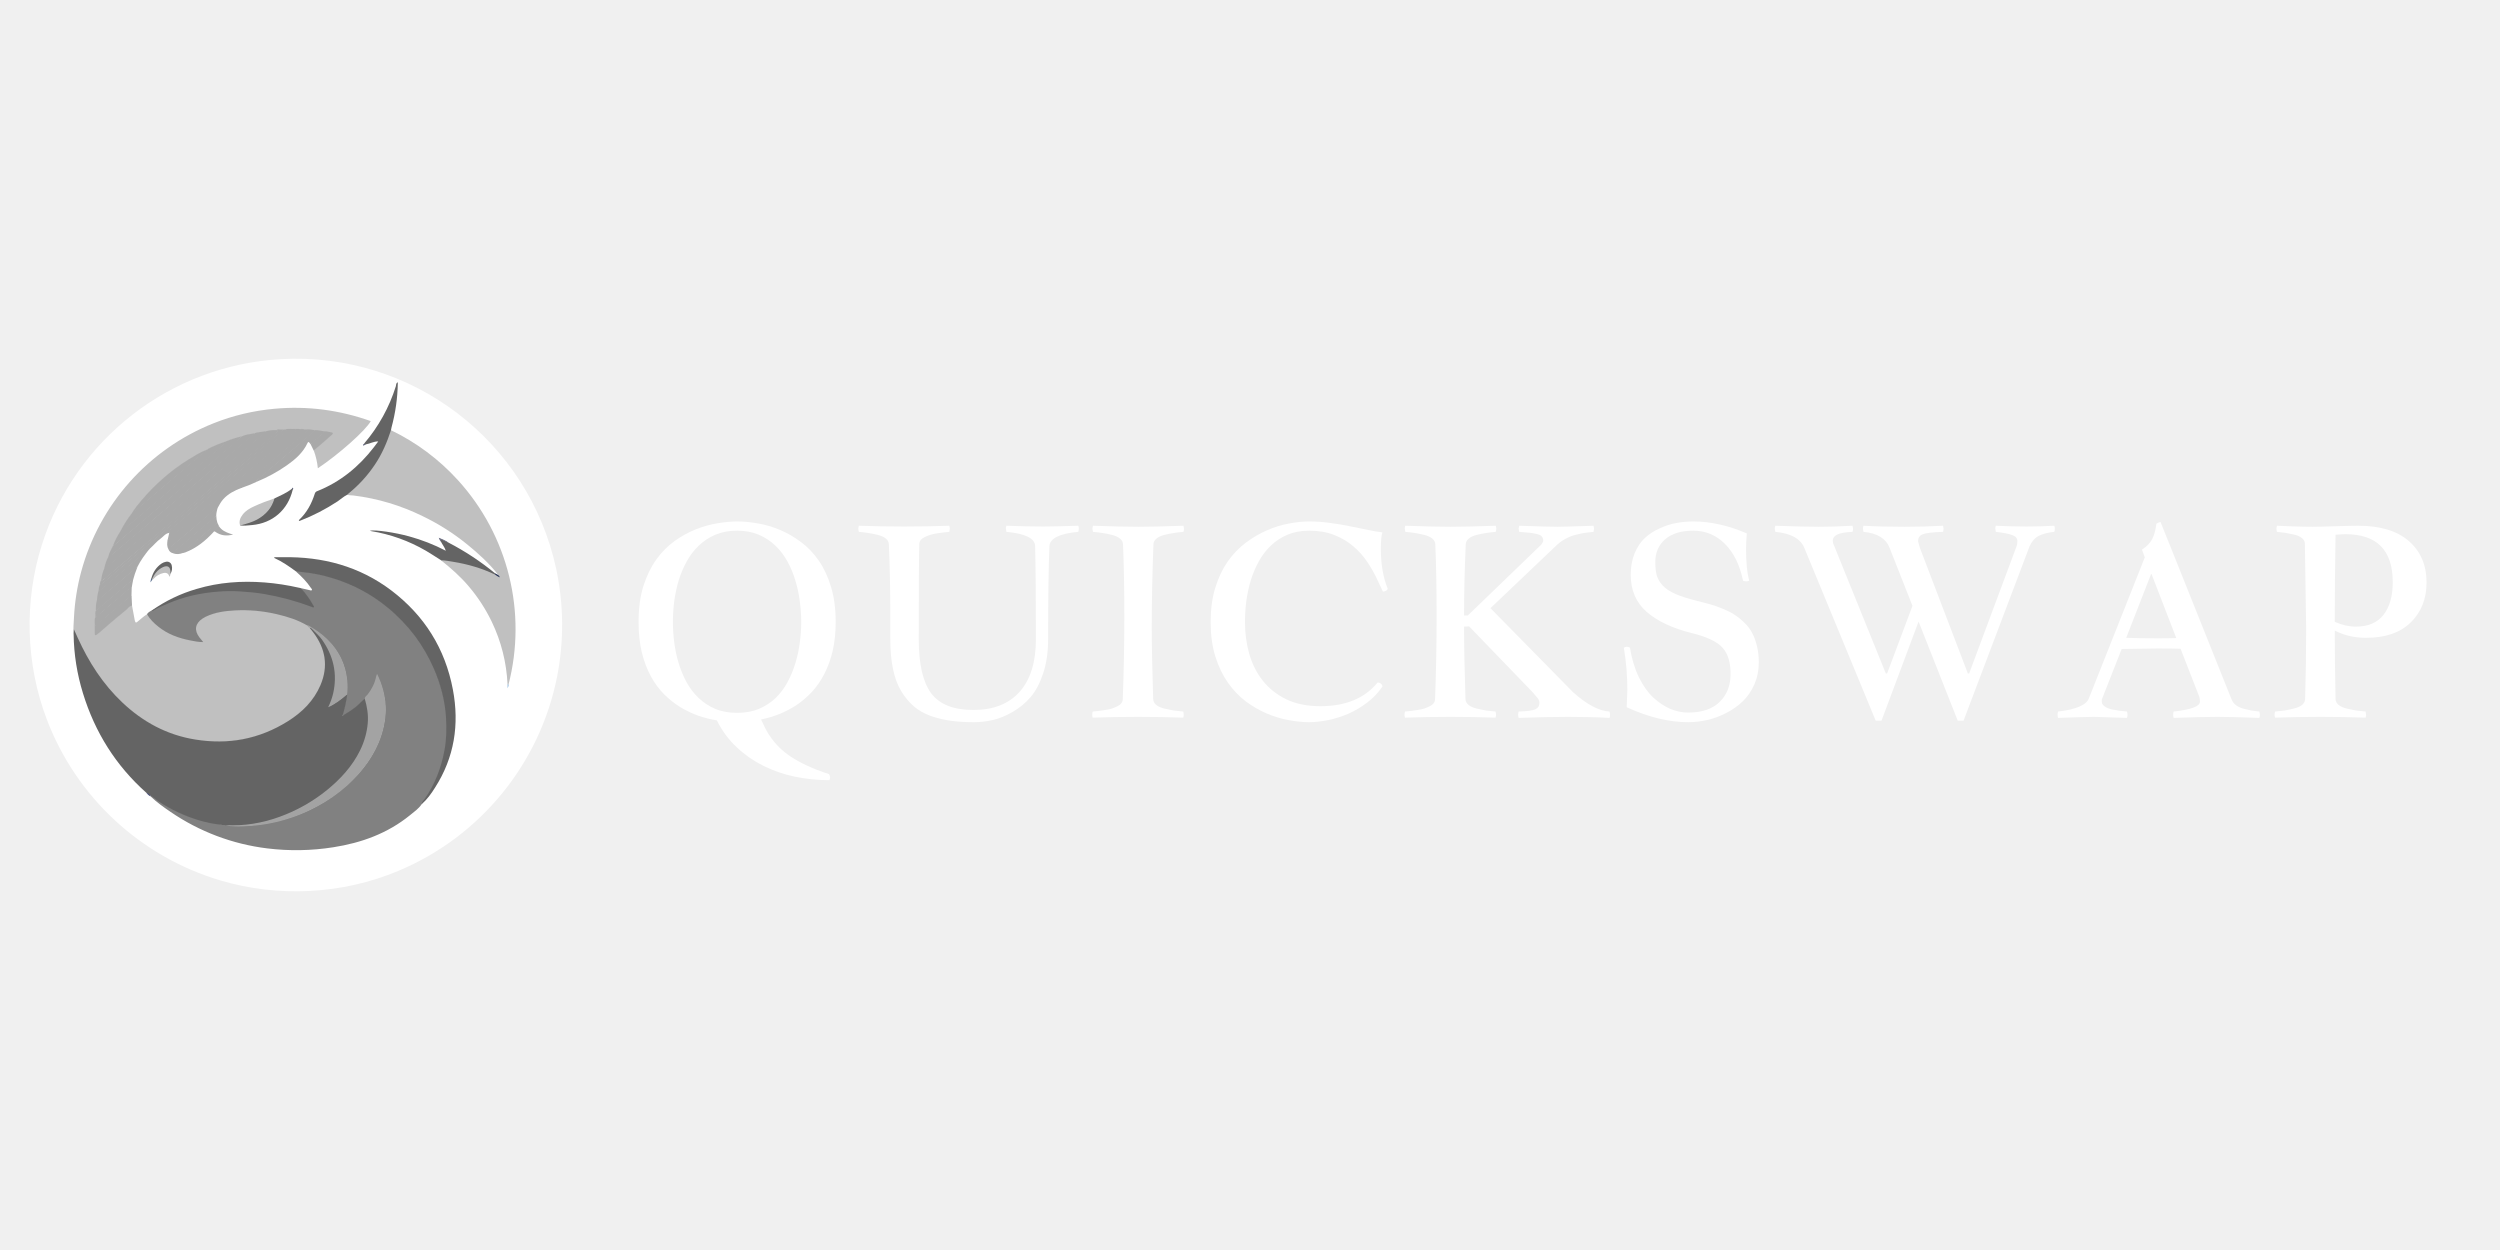
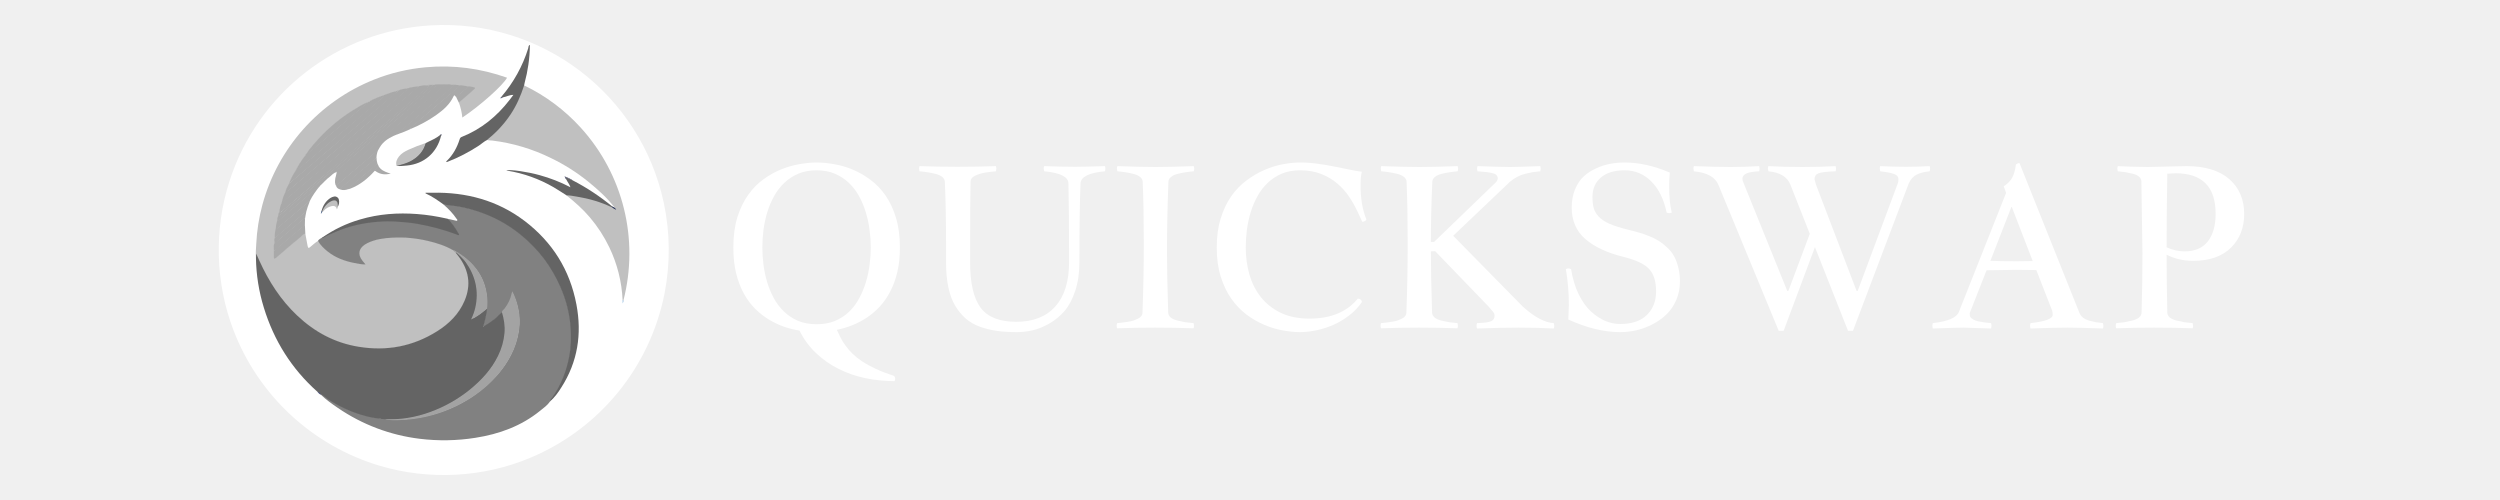
- <svg xmlns="http://www.w3.org/2000/svg" width="80" height="40" viewBox="0 0 169 40" fill="none">
+ <svg xmlns="http://www.w3.org/2000/svg" width="80" height="16" viewBox="0 0 169 40" fill="none">
  <path d="M18.965 2.03C27.83 1.518 35.743 7.545 37.603 16.226C38.111 18.609 38.131 21.074 37.665 23.467C36.502 29.371 32.474 34.301 26.923 36.623C23.141 38.212 18.816 38.432 14.885 37.263C9.499 35.659 5.163 31.636 3.165 26.384C1.73 22.617 1.617 18.368 2.847 14.53C5.112 7.427 11.523 2.456 18.965 2.03Z" fill="white" />
  <path d="M8.926 18.696C8.998 19.024 9.039 19.357 9.111 19.69C9.157 19.89 9.218 19.844 9.321 19.757C9.521 19.593 9.71 19.414 9.931 19.28C9.992 19.291 10.028 19.342 10.059 19.388C10.643 20.152 11.417 20.618 12.334 20.869C12.754 20.987 13.19 21.064 13.626 21.11C13.487 20.956 13.374 20.787 13.287 20.597C13.139 20.27 13.19 19.977 13.441 19.716C13.743 19.398 14.138 19.265 14.543 19.163C15.389 18.942 16.249 18.922 17.116 18.983C17.812 19.029 18.499 19.147 19.176 19.337C19.739 19.496 20.288 19.68 20.785 19.998C20.857 20.054 20.903 20.131 20.969 20.188C21.61 20.874 21.984 21.684 22.01 22.622C22.025 23.267 21.846 23.888 21.523 24.456C20.939 25.481 20.083 26.23 19.063 26.799C18.028 27.378 16.885 27.736 15.701 27.859C13.59 28.09 11.627 27.629 9.828 26.506C8.332 25.574 7.179 24.298 6.241 22.822C5.805 22.119 5.421 21.387 5.088 20.628C5.047 20.536 5.036 20.433 4.995 20.357C5.021 20.449 5.072 20.546 4.975 20.644C4.944 20.259 4.98 19.88 5 19.501C5.052 18.45 5.216 17.41 5.487 16.4C6.722 11.834 10.033 8.119 14.43 6.366C15.752 5.838 17.141 5.51 18.556 5.382C20.79 5.177 22.953 5.469 25.064 6.217C24.741 6.827 22.912 8.457 21.487 9.405C21.446 8.995 21.354 8.59 21.21 8.201C21.205 8.098 21.297 8.067 21.354 8.016C21.651 7.76 21.948 7.509 22.245 7.258C22.276 7.232 22.307 7.206 22.333 7.181C22.369 7.145 22.425 7.114 22.41 7.058C22.399 7.001 22.333 7.001 22.281 6.991C22.143 6.96 22.005 6.945 21.861 6.94C21.666 6.919 21.472 6.873 21.277 6.868C21.123 6.858 20.974 6.822 20.826 6.832C20.749 6.832 20.672 6.827 20.595 6.817C20.467 6.776 20.334 6.796 20.206 6.796C20.129 6.796 20.052 6.791 19.97 6.796C19.745 6.807 19.524 6.771 19.299 6.812C19.242 6.822 19.191 6.827 19.135 6.827C19.068 6.827 19.007 6.832 18.94 6.827C18.858 6.817 18.771 6.827 18.689 6.853C18.453 6.873 18.217 6.894 17.987 6.935C17.705 6.996 17.418 7.006 17.141 7.078C16.885 7.145 16.623 7.181 16.372 7.268C16.039 7.36 15.706 7.463 15.378 7.575C14.902 7.765 14.415 7.939 13.959 8.185C12.929 8.687 11.965 9.323 11.104 10.076C10.305 10.768 9.587 11.547 8.967 12.403C8.66 12.833 8.373 13.279 8.121 13.746C7.957 14.048 7.804 14.355 7.66 14.668C7.558 14.909 7.435 15.145 7.353 15.396C7.25 15.647 7.168 15.903 7.086 16.165C6.989 16.426 6.933 16.698 6.861 16.959C6.83 17.061 6.81 17.169 6.784 17.277C6.753 17.405 6.733 17.533 6.707 17.661C6.666 17.876 6.63 18.096 6.599 18.317C6.558 18.542 6.533 18.768 6.517 18.998C6.482 19.147 6.507 19.306 6.482 19.46C6.441 19.649 6.466 19.844 6.456 20.034C6.451 20.167 6.446 20.3 6.451 20.433C6.451 20.49 6.425 20.567 6.482 20.592C6.548 20.623 6.594 20.551 6.646 20.515C6.81 20.382 6.968 20.244 7.127 20.105C7.665 19.644 8.209 19.188 8.747 18.727C8.793 18.696 8.844 18.594 8.926 18.696Z" fill="#C0C0C0" />
  <path d="M20.778 20.039C20.142 19.66 19.45 19.444 18.738 19.275C17.805 19.055 16.842 18.962 15.883 19.014C15.207 19.05 14.536 19.142 13.91 19.439C13.834 19.475 13.762 19.516 13.695 19.562C13.188 19.9 13.111 20.351 13.48 20.838C13.557 20.941 13.639 21.033 13.741 21.156C13.413 21.156 13.121 21.095 12.834 21.038C12.06 20.884 11.333 20.618 10.707 20.116C10.405 19.875 10.133 19.608 9.934 19.27C10.016 19.137 10.154 19.075 10.282 18.998C10.528 18.896 10.754 18.747 11 18.635C12.091 18.132 13.26 17.825 14.454 17.712C14.93 17.666 15.407 17.62 15.889 17.64C17.303 17.697 18.707 17.943 20.055 18.368C20.404 18.476 20.747 18.599 21.111 18.717C21.111 18.614 21.054 18.553 21.013 18.486C20.87 18.24 20.701 18.004 20.516 17.784C20.45 17.702 20.352 17.635 20.358 17.512C20.547 17.558 20.742 17.599 20.931 17.645C20.983 17.656 21.044 17.686 21.075 17.645C21.121 17.589 21.054 17.543 21.024 17.502C20.742 17.082 20.393 16.723 20.014 16.39C20.214 16.272 20.419 16.369 20.614 16.395C22.607 16.651 24.421 17.358 26.005 18.599C28.101 20.244 29.454 22.365 30.028 24.979C30.212 25.85 30.269 26.747 30.202 27.634C30.09 29.176 29.603 30.601 28.69 31.867C28.629 31.949 28.547 32.015 28.506 32.113C28.301 32.42 27.993 32.63 27.717 32.856C26.205 34.086 24.437 34.727 22.535 35.024C21.054 35.259 19.548 35.285 18.061 35.101C15.72 34.814 13.48 33.968 11.533 32.636C11.056 32.313 10.59 31.98 10.175 31.58C10.159 31.57 10.159 31.549 10.169 31.534L10.175 31.529C10.262 31.493 10.318 31.559 10.38 31.6C11.374 32.349 12.506 32.897 13.711 33.22C14.115 33.322 14.52 33.404 14.935 33.466C15.028 33.502 15.13 33.481 15.222 33.502C15.243 33.502 15.263 33.507 15.279 33.512C16.212 33.625 17.144 33.558 18.067 33.394C20.091 33.035 21.895 32.19 23.432 30.821C24.483 29.894 25.313 28.797 25.754 27.444C26.195 26.091 26.133 24.774 25.513 23.472C25.385 24.057 25.082 24.538 24.698 24.979C24.314 25.41 23.863 25.779 23.361 26.066C23.304 26.101 23.238 26.163 23.171 26.112C23.115 26.066 23.145 25.989 23.166 25.932C23.289 25.527 23.371 25.112 23.417 24.692C23.596 22.924 22.915 21.546 21.505 20.505C21.27 20.331 21.029 20.177 20.778 20.039Z" fill="#818181" />
  <path d="M14.939 33.502C14.422 33.451 13.909 33.343 13.407 33.189C12.464 32.903 11.572 32.487 10.747 31.944C10.552 31.816 10.383 31.642 10.173 31.539C10.05 31.524 9.999 31.401 9.902 31.35C7.831 29.51 6.417 27.25 5.607 24.61C5.212 23.329 4.997 21.997 4.977 20.654C4.982 20.552 4.987 20.454 4.997 20.295C5.1 20.521 5.176 20.695 5.258 20.875C6.002 22.509 6.955 23.995 8.267 25.236C9.661 26.553 11.285 27.434 13.197 27.742C15.436 28.106 17.532 27.716 19.459 26.507C20.423 25.902 21.207 25.128 21.663 24.067C22.211 22.781 22.006 21.587 21.166 20.485C21.094 20.388 21.012 20.295 20.94 20.203C21.038 20.116 21.094 20.218 21.151 20.265C21.648 20.68 22.042 21.203 22.309 21.797C22.565 22.366 22.703 22.976 22.708 23.601C22.719 24.236 22.575 24.867 22.298 25.441C22.36 25.441 22.416 25.42 22.462 25.379C22.729 25.226 22.98 25.046 23.216 24.846C23.288 24.785 23.354 24.687 23.472 24.703C23.41 25.184 23.303 25.661 23.159 26.128C23.467 25.953 23.764 25.759 24.046 25.538C24.266 25.364 24.446 25.149 24.666 24.969C24.758 25.01 24.758 25.102 24.779 25.179C25.132 26.461 24.876 27.655 24.246 28.782C23.477 30.15 22.35 31.17 21.038 31.995C19.977 32.662 18.814 33.138 17.589 33.405C16.82 33.579 16.031 33.625 15.247 33.543C15.144 33.487 15.037 33.548 14.939 33.502Z" fill="#646464" />
  <path d="M34.308 24.001C34.242 22.535 33.878 21.1 33.242 19.778C32.827 18.917 32.305 18.112 31.684 17.384C31.126 16.723 30.485 16.16 29.809 15.622C29.87 15.56 29.952 15.57 30.024 15.581C30.967 15.688 31.889 15.909 32.781 16.236C33.002 16.319 33.217 16.416 33.422 16.534C33.493 16.57 33.565 16.611 33.637 16.657C33.652 16.667 33.663 16.693 33.688 16.688C33.673 16.667 33.668 16.641 33.678 16.616C33.073 15.827 32.335 15.165 31.567 14.54C30.649 13.797 29.65 13.162 28.584 12.649C27.108 11.921 25.524 11.445 23.89 11.245C23.746 11.225 23.592 11.245 23.454 11.194C23.444 11.096 23.526 11.066 23.582 11.02C24.541 10.22 25.309 9.277 25.852 8.155C26.016 7.816 26.155 7.463 26.267 7.104C26.298 7.002 26.319 6.889 26.421 6.827C28.138 7.652 29.675 8.8 30.957 10.21C34.36 13.951 35.641 19.153 34.37 24.047C34.334 24.062 34.329 24.026 34.308 24.001Z" fill="#C0C0C0" />
  <path d="M28.504 32.113C28.504 31.965 28.622 31.878 28.698 31.77C29.401 30.77 29.826 29.663 30.046 28.464C30.185 27.721 30.195 26.973 30.149 26.23C30.072 25.087 29.78 23.985 29.319 22.93C28.98 22.156 28.555 21.423 28.053 20.746C27.515 20.034 26.889 19.383 26.198 18.819C25.131 17.938 23.902 17.277 22.579 16.867C21.877 16.641 21.149 16.493 20.417 16.421C20.284 16.411 20.155 16.375 20.017 16.385C19.551 16.042 19.074 15.709 18.541 15.468L18.546 15.417C18.736 15.417 18.93 15.422 19.12 15.417C21.805 15.37 24.286 16.026 26.449 17.661C28.688 19.358 30.092 21.597 30.615 24.364C31.061 26.722 30.718 28.951 29.406 30.996C29.149 31.411 28.867 31.796 28.504 32.113Z" fill="#646464" />
  <path d="M26.431 6.827C26.164 7.652 25.826 8.441 25.339 9.164C24.852 9.892 24.258 10.543 23.576 11.096C23.535 11.127 23.499 11.163 23.463 11.199C23.228 11.316 23.033 11.501 22.818 11.645C22.023 12.167 21.173 12.608 20.286 12.951C20.266 12.956 20.24 12.961 20.219 12.967C20.178 12.91 20.225 12.89 20.25 12.864C20.752 12.382 21.065 11.793 21.275 11.137C21.296 11.05 21.357 10.978 21.439 10.953C23.002 10.332 24.253 9.308 25.273 7.985C25.365 7.867 25.457 7.744 25.57 7.591C25.252 7.586 25.011 7.744 24.745 7.785C24.693 7.791 24.627 7.832 24.616 7.734C25.585 6.602 26.318 5.279 26.759 3.86C26.784 3.768 26.759 3.645 26.887 3.599C26.897 3.604 26.902 3.614 26.897 3.624C26.897 3.634 26.892 3.64 26.892 3.64C26.877 4.654 26.733 5.664 26.467 6.643C26.451 6.699 26.441 6.761 26.431 6.827Z" fill="#646464" />
  <path d="M20.352 17.517C20.67 17.866 20.947 18.255 21.177 18.67C21.198 18.711 21.254 18.758 21.203 18.804C21.162 18.84 21.121 18.793 21.08 18.778C20.039 18.389 18.968 18.096 17.872 17.907C17.318 17.809 16.759 17.768 16.201 17.727C15.699 17.697 15.191 17.702 14.689 17.748C13.541 17.84 12.424 18.086 11.358 18.547C11.03 18.691 10.697 18.819 10.389 19.009C10.354 19.029 10.312 19.065 10.271 19.014C11.194 18.363 12.219 17.871 13.305 17.558C14.802 17.113 16.324 17.005 17.877 17.123C18.666 17.184 19.45 17.307 20.219 17.482C20.27 17.487 20.311 17.502 20.352 17.517Z" fill="#646464" />
  <path d="M19.971 6.745H20.202C20.325 6.796 20.463 6.73 20.586 6.781H20.817C20.837 6.894 20.745 6.94 20.684 6.991C19.618 7.893 18.562 8.8 17.496 9.697C17.142 9.994 16.794 10.292 16.445 10.589C16.389 10.625 16.348 10.676 16.323 10.732C15.861 10.907 15.431 11.122 15.092 11.496C14.934 11.675 14.826 11.88 14.713 12.085C14.396 12.29 14.129 12.562 13.842 12.803C13.084 13.438 12.335 14.089 11.577 14.719C11.515 14.771 11.469 14.848 11.398 14.889C11.269 14.694 11.295 14.479 11.326 14.268C11.423 14.11 11.572 14.012 11.705 13.894C12.443 13.269 13.176 12.644 13.909 12.019C14.626 11.409 15.338 10.799 16.056 10.194C16.881 9.497 17.701 8.795 18.526 8.093C18.982 7.704 19.438 7.309 19.905 6.93C19.977 6.884 20.023 6.837 19.971 6.745Z" fill="#A9A9A9" />
  <path d="M33.458 16.59C32.556 16.154 31.598 15.883 30.614 15.724C30.347 15.683 30.086 15.626 29.819 15.626C29.476 15.411 29.138 15.181 28.784 14.976C27.641 14.314 26.391 13.863 25.084 13.653C25.053 13.643 25.028 13.633 25.002 13.623C25.391 13.551 26.729 13.751 27.651 14.007C28.512 14.243 29.343 14.566 30.137 14.981C30.055 14.729 29.901 14.566 29.809 14.366C29.799 14.314 29.727 14.268 29.773 14.212C29.819 14.155 29.881 14.217 29.927 14.238C30.06 14.299 30.188 14.371 30.322 14.432C31.439 15.011 32.494 15.708 33.468 16.508C33.519 16.574 33.519 16.574 33.458 16.59Z" fill="#646464" />
  <path d="M19.972 6.745C19.997 6.801 20.069 6.76 20.105 6.822C19.89 7.006 19.674 7.196 19.459 7.381C19.065 7.714 18.67 8.047 18.275 8.38C17.717 8.851 17.158 9.328 16.595 9.799C16.205 10.127 15.826 10.466 15.436 10.799C14.965 11.198 14.488 11.593 14.022 11.993C13.648 12.311 13.279 12.633 12.905 12.951C12.51 13.284 12.115 13.617 11.721 13.95L11.326 14.284L11.439 13.781C11.377 13.617 11.511 13.546 11.598 13.469C11.957 13.172 12.31 12.864 12.664 12.562C13.494 11.86 14.319 11.152 15.149 10.45C15.862 9.846 16.574 9.241 17.286 8.636C17.947 8.072 18.614 7.514 19.27 6.94C19.321 6.894 19.418 6.842 19.275 6.786C19.505 6.704 19.741 6.766 19.972 6.745Z" fill="#A9A9A9" />
  <path d="M19.28 6.786C19.331 6.796 19.392 6.765 19.449 6.811C19.315 7.011 19.116 7.139 18.936 7.293C18.434 7.734 17.922 8.164 17.414 8.595C16.948 8.99 16.476 9.379 16.01 9.774C15.544 10.168 15.077 10.578 14.606 10.978C14.134 11.378 13.668 11.762 13.201 12.157C12.735 12.551 12.269 12.956 11.797 13.361C11.659 13.484 11.469 13.566 11.434 13.776C11.188 13.807 11.054 14.012 10.875 14.145C10.588 14.35 10.367 14.632 10.106 14.863C9.84 15.052 9.604 15.278 9.358 15.488C8.62 16.113 7.887 16.743 7.149 17.363C7.047 17.451 6.954 17.553 6.842 17.625C6.79 17.656 6.744 17.717 6.673 17.666C6.667 17.533 6.693 17.399 6.749 17.282C7.118 17.046 7.426 16.733 7.759 16.456C8.676 15.688 9.583 14.909 10.496 14.135C11.408 13.361 12.305 12.592 13.212 11.823C14.098 11.07 14.985 10.317 15.872 9.564C16.779 8.795 17.686 8.026 18.588 7.252C18.767 7.098 18.957 6.955 19.126 6.791L19.28 6.786Z" fill="#A9A9A9" />
  <path d="M21.275 6.822C21.485 6.817 21.685 6.873 21.89 6.899C21.946 7.022 21.838 7.068 21.777 7.124C21.521 7.35 21.254 7.56 21.003 7.79C20.977 7.755 20.947 7.719 20.921 7.683C20.865 7.601 20.824 7.621 20.788 7.698C20.486 8.349 19.968 8.8 19.399 9.2C18.764 9.646 18.077 10.02 17.354 10.317C17.313 10.245 17.313 10.24 17.38 10.174C17.518 10.03 17.677 9.912 17.826 9.784C18.917 8.856 20.009 7.934 21.095 6.996C21.157 6.945 21.213 6.883 21.275 6.822Z" fill="#A9A9A9" />
  <path d="M21.274 6.822C21.269 6.884 21.233 6.945 21.182 6.981C20.48 7.576 19.777 8.175 19.075 8.77C18.537 9.226 18.004 9.687 17.466 10.148C17.42 10.189 17.328 10.22 17.353 10.318C17.015 10.476 16.667 10.62 16.313 10.738C16.195 10.707 16.293 10.661 16.313 10.64C16.523 10.456 16.733 10.271 16.949 10.092C17.338 9.759 17.733 9.426 18.127 9.093C18.517 8.765 18.906 8.437 19.291 8.109C19.675 7.781 20.064 7.448 20.449 7.114C20.572 7.007 20.726 6.925 20.808 6.776C20.966 6.766 21.12 6.817 21.274 6.822Z" fill="#A9A9A9" />
  <path d="M18.553 11.445C18.958 11.245 19.383 11.076 19.737 10.784C19.808 10.779 19.803 10.825 19.783 10.871C19.455 12.224 18.43 13.116 17.041 13.244C16.774 13.269 16.508 13.3 16.236 13.274C16.272 13.177 16.364 13.182 16.441 13.162C16.744 13.08 17.041 12.993 17.323 12.849C17.846 12.578 18.23 12.178 18.45 11.629C18.466 11.558 18.502 11.491 18.553 11.445Z" fill="#646464" />
  <path d="M18.549 11.445C18.38 12.09 17.97 12.536 17.401 12.859C17.037 13.064 16.632 13.161 16.232 13.274C16.135 12.987 16.242 12.746 16.412 12.526C16.611 12.27 16.888 12.111 17.18 11.978C17.626 11.773 18.082 11.598 18.549 11.445Z" fill="#C0C0C0" />
  <path d="M6.669 17.661C6.895 17.579 7.043 17.384 7.223 17.236C7.802 16.759 8.371 16.272 8.94 15.79C9.242 15.534 9.534 15.278 9.831 15.017C9.913 14.945 9.985 14.868 10.103 14.858C9.796 15.242 9.503 15.637 9.283 16.083C8.694 16.58 8.104 17.082 7.52 17.584C7.248 17.815 6.972 18.04 6.705 18.281C6.664 18.317 6.618 18.363 6.557 18.312C6.567 18.097 6.603 17.876 6.669 17.661Z" fill="#A9A9A9" />
  <path d="M8.926 18.696C8.747 18.712 8.665 18.87 8.542 18.968C8.034 19.378 7.548 19.798 7.056 20.223C6.892 20.367 6.733 20.51 6.558 20.643C6.446 20.731 6.4 20.695 6.405 20.561C6.405 20.403 6.405 20.244 6.405 20.08C6.584 19.885 6.794 19.736 6.994 19.567C7.568 19.08 8.132 18.588 8.716 18.112C8.767 18.071 8.808 17.994 8.895 18.045L8.926 18.696Z" fill="#A9A9A9" />
  <path d="M11.396 14.899C11.402 14.832 11.438 14.776 11.494 14.74C11.955 14.351 12.416 13.961 12.878 13.572C13.257 13.254 13.631 12.926 14.01 12.603C14.21 12.434 14.405 12.26 14.6 12.091C14.635 12.06 14.671 12.034 14.707 12.091C14.666 12.265 14.615 12.439 14.62 12.624C14.415 12.849 14.164 13.029 13.933 13.228C13.216 13.843 12.498 14.453 11.781 15.063C11.75 15.089 11.73 15.12 11.704 15.15C11.566 15.125 11.448 15.032 11.396 14.899Z" fill="#A9A9A9" />
  <path d="M6.551 18.317C6.715 18.266 6.812 18.122 6.94 18.02C7.616 17.461 8.278 16.892 8.949 16.323C9.057 16.236 9.128 16.103 9.287 16.088C9.164 16.39 9.062 16.698 8.98 17.01C8.862 17 8.8 17.092 8.723 17.159C8.026 17.759 7.324 18.348 6.627 18.942C6.586 18.978 6.545 19.029 6.479 19.009C6.469 18.773 6.494 18.543 6.551 18.317Z" fill="#A9A9A9" />
  <path d="M11.702 15.15C11.656 15.063 11.732 15.037 11.779 15.002C12.368 14.499 12.957 13.997 13.547 13.5C13.88 13.218 14.213 12.936 14.551 12.654C14.572 12.644 14.597 12.634 14.623 12.629C14.623 12.787 14.649 12.941 14.695 13.09C14.495 13.326 14.239 13.5 14.008 13.7C13.49 14.146 12.973 14.586 12.445 15.027C12.409 15.053 12.378 15.089 12.368 15.13C12.148 15.212 11.927 15.242 11.702 15.15Z" fill="#A9A9A9" />
  <path d="M8.888 18.05C8.673 18.173 8.499 18.353 8.309 18.512C7.807 18.922 7.315 19.342 6.828 19.767C6.695 19.885 6.572 20.013 6.403 20.09C6.423 19.885 6.362 19.675 6.438 19.475C7.197 18.829 7.955 18.184 8.719 17.538C8.77 17.492 8.827 17.441 8.903 17.476L8.888 18.05Z" fill="#A9A9A9" />
  <path d="M8.906 17.471C8.66 17.599 8.476 17.805 8.266 17.979C7.769 18.389 7.287 18.809 6.795 19.219C6.687 19.311 6.61 19.455 6.446 19.47C6.467 19.316 6.405 19.157 6.487 19.009C6.964 18.599 7.446 18.189 7.928 17.784C8.25 17.507 8.578 17.236 8.906 16.959C9.009 16.872 8.983 16.969 8.988 17.015C8.953 17.164 8.932 17.318 8.906 17.471Z" fill="#A9A9A9" />
  <path d="M12.368 15.134C12.296 15.083 12.348 15.047 12.383 15.011C12.835 14.632 13.291 14.253 13.742 13.874C14.024 13.638 14.3 13.397 14.582 13.156C14.613 13.12 14.649 13.1 14.695 13.089L14.808 13.32C14.72 13.459 14.577 13.54 14.475 13.669C13.921 14.284 13.296 14.801 12.512 15.098C12.466 15.114 12.419 15.124 12.368 15.134Z" fill="#A9A9A9" />
  <path d="M21.006 7.796C21.078 7.58 21.303 7.514 21.436 7.36C21.58 7.196 21.811 7.124 21.898 6.899C22.067 6.899 22.226 6.945 22.384 6.97C22.523 6.996 22.533 7.058 22.436 7.145C22.226 7.329 22.015 7.519 21.805 7.698C21.605 7.867 21.406 8.036 21.206 8.206C21.134 8.067 21.067 7.929 21.006 7.796Z" fill="#A9A9A9" />
  <path d="M11.513 16.559C11.549 16.646 11.447 16.687 11.457 16.764C11.406 16.529 11.277 16.441 11.042 16.488C10.791 16.544 10.565 16.672 10.396 16.867C10.35 16.918 10.294 16.964 10.242 17.01C10.201 16.959 10.242 16.913 10.258 16.867C10.36 16.534 10.586 16.298 10.867 16.108C10.929 16.062 11.001 16.031 11.078 16.011C11.406 15.934 11.585 16.093 11.539 16.426C11.544 16.472 11.534 16.518 11.513 16.559Z" fill="#C0C0C0" />
  <path d="M11.512 16.559C11.512 16.508 11.518 16.456 11.518 16.405C11.523 16.072 11.333 15.944 11.02 16.087C10.662 16.251 10.436 16.544 10.277 16.897C10.241 16.902 10.221 16.892 10.231 16.851C10.344 16.431 10.564 16.087 10.928 15.841C11.02 15.78 11.123 15.744 11.225 15.724C11.395 15.688 11.564 15.79 11.605 15.959C11.661 16.159 11.63 16.38 11.512 16.559Z" fill="#646464" />
  <path d="M14.475 13.669C14.409 13.618 14.47 13.597 14.501 13.572C14.608 13.495 14.67 13.361 14.803 13.32C14.977 13.597 15.254 13.72 15.546 13.823C15.603 13.843 15.664 13.858 15.761 13.884C15.316 14.002 14.931 13.956 14.578 13.715C14.552 13.684 14.516 13.669 14.475 13.669Z" fill="#A9A9A9" />
  <path d="M30.319 14.427C30.176 14.412 30.073 14.314 29.945 14.268C29.894 14.248 29.848 14.186 29.797 14.227C29.756 14.263 29.822 14.314 29.807 14.366C29.73 14.299 29.699 14.197 29.658 14.099C29.889 14.191 30.114 14.284 30.319 14.427Z" fill="#63657D" />
  <path d="M33.461 16.59C33.502 16.565 33.461 16.534 33.466 16.503L33.686 16.626L33.804 16.78C33.661 16.739 33.563 16.657 33.461 16.59Z" fill="#263154" />
  <path d="M9.9 31.344C10.018 31.365 10.075 31.483 10.172 31.534L10.167 31.58C10.059 31.529 9.967 31.447 9.9 31.344Z" fill="#424A7F" />
  <path d="M34.312 24L34.379 24.041C34.389 24.118 34.353 24.185 34.312 24.277V24Z" fill="#8CB7DE" />
  <path d="M24.621 7.744C24.646 7.801 24.708 7.78 24.749 7.796L24.544 7.878C24.528 7.791 24.58 7.77 24.621 7.744Z" fill="#5A5D76" />
  <path d="M10.238 16.851L10.284 16.897C10.274 16.933 10.258 16.974 10.248 17.01L10.166 17.118C10.187 16.99 10.192 16.913 10.238 16.851Z" fill="#4F668A" />
  <path d="M19.78 10.866C19.77 10.835 19.775 10.794 19.734 10.779C19.745 10.748 19.78 10.707 19.796 10.722C19.842 10.768 19.822 10.82 19.78 10.866Z" fill="#555A73" />
  <path d="M6.826 16.969C6.877 16.692 6.934 16.415 7.057 16.159C7.508 15.841 7.908 15.462 8.328 15.109C9.055 14.494 9.783 13.879 10.506 13.259C11.167 12.695 11.828 12.131 12.494 11.567C13.212 10.957 13.929 10.348 14.647 9.738C15.297 9.184 15.954 8.631 16.604 8.072C17.06 7.683 17.527 7.298 17.973 6.899C18.213 6.842 18.454 6.812 18.7 6.822C18.721 6.801 18.752 6.801 18.777 6.812C18.834 6.904 18.762 6.955 18.706 7.006C18.085 7.529 17.47 8.057 16.85 8.585C16.189 9.143 15.533 9.702 14.872 10.266C14.262 10.783 13.658 11.301 13.048 11.819C12.31 12.449 11.567 13.074 10.823 13.704C9.901 14.483 8.984 15.273 8.061 16.052C7.703 16.354 7.354 16.661 6.99 16.953C6.959 16.989 6.898 17.107 6.826 16.969Z" fill="#A9A9A9" />
  <path d="M17.968 6.899C17.901 7.114 17.696 7.196 17.548 7.329C17.061 7.76 16.558 8.175 16.067 8.595C15.513 9.061 14.954 9.528 14.401 9.999C13.919 10.409 13.448 10.824 12.966 11.234C12.5 11.629 12.028 12.018 11.562 12.418C11.095 12.818 10.634 13.218 10.168 13.612C9.702 14.007 9.235 14.401 8.764 14.796C8.379 15.124 8 15.452 7.616 15.78C7.462 15.913 7.303 16.041 7.144 16.169C7.108 16.195 7.078 16.21 7.047 16.169C7.103 15.903 7.19 15.642 7.313 15.401C7.667 15.175 7.964 14.883 8.282 14.617C9.01 14.002 9.737 13.387 10.46 12.767C11.208 12.126 11.962 11.485 12.71 10.85C13.33 10.322 13.95 9.799 14.565 9.271C15.37 8.59 16.169 7.898 16.979 7.222C17.04 7.181 17.086 7.124 17.112 7.063C17.394 6.95 17.686 6.955 17.968 6.899Z" fill="#A9A9A9" />
  <path d="M17.122 7.053C17.24 7.083 17.143 7.129 17.122 7.15C16.907 7.345 16.686 7.539 16.461 7.729C16.072 8.057 15.682 8.385 15.293 8.713C14.724 9.19 14.155 9.671 13.586 10.153C13.12 10.548 12.658 10.953 12.192 11.347C11.71 11.757 11.229 12.162 10.747 12.567C10.28 12.961 9.819 13.361 9.353 13.761C8.887 14.156 8.42 14.55 7.954 14.945C7.785 15.088 7.616 15.232 7.441 15.375C7.405 15.401 7.37 15.468 7.318 15.396C7.37 15.134 7.508 14.904 7.626 14.668C8.256 14.13 8.892 13.592 9.527 13.049C10.178 12.49 10.834 11.937 11.485 11.383C12.11 10.85 12.73 10.322 13.355 9.794C14.011 9.236 14.672 8.672 15.328 8.113C15.667 7.826 16 7.524 16.353 7.242C16.594 7.129 16.861 7.099 17.122 7.053Z" fill="#A9A9A9" />
  <path d="M16.357 7.242C16.11 7.56 15.783 7.78 15.485 8.041C15.096 8.38 14.701 8.713 14.306 9.046C13.922 9.369 13.538 9.692 13.153 10.02C12.769 10.348 12.39 10.676 12.005 10.998C11.621 11.326 11.226 11.654 10.837 11.982C10.458 12.305 10.084 12.628 9.704 12.951C9.223 13.361 8.741 13.766 8.259 14.171C8.09 14.314 7.916 14.458 7.747 14.601C7.716 14.632 7.675 14.652 7.629 14.658C7.752 14.335 7.906 14.027 8.09 13.735C8.966 13.023 9.822 12.28 10.683 11.547C11.683 10.696 12.682 9.856 13.676 9C14.235 8.518 14.819 8.057 15.362 7.549C15.68 7.421 16.013 7.319 16.357 7.242Z" fill="#A9A9A9" />
  <path d="M15.359 7.555C15.4 7.622 15.328 7.642 15.297 7.673C14.872 8.047 14.441 8.416 14.011 8.785C13.632 9.108 13.252 9.426 12.873 9.748C12.402 10.148 11.93 10.548 11.459 10.943C11.074 11.271 10.695 11.598 10.311 11.921C9.829 12.331 9.347 12.736 8.871 13.141C8.671 13.31 8.471 13.485 8.276 13.654C8.225 13.705 8.158 13.736 8.092 13.746C8.328 13.269 8.615 12.818 8.937 12.403C9.235 12.183 9.506 11.932 9.788 11.696C10.521 11.076 11.249 10.456 11.976 9.836C12.54 9.354 13.104 8.872 13.668 8.396C13.755 8.324 13.862 8.273 13.929 8.175C14.38 7.893 14.872 7.729 15.359 7.555Z" fill="#A9A9A9" />
  <path d="M23.464 24.698C23.08 25.015 22.695 25.338 22.183 25.559C22.331 25.262 22.444 24.949 22.521 24.626C22.823 23.294 22.541 22.079 21.757 20.977C21.563 20.706 21.301 20.495 21.071 20.255C21.035 20.213 20.994 20.167 20.927 20.198C20.855 20.162 20.825 20.096 20.773 20.044C20.804 20.003 20.84 20.024 20.876 20.044C21.803 20.572 22.577 21.254 23.054 22.233C23.285 22.714 23.428 23.237 23.474 23.77C23.505 24.078 23.5 24.39 23.464 24.698Z" fill="#A3A3A3" />
  <path d="M6.827 16.969C6.981 17.025 7.032 16.872 7.109 16.81C7.888 16.164 8.656 15.508 9.425 14.847C10.153 14.227 10.87 13.602 11.598 12.982C12.408 12.295 13.223 11.614 14.037 10.927C14.765 10.307 15.488 9.681 16.215 9.061C17 8.395 17.784 7.724 18.573 7.052C18.655 6.986 18.768 6.95 18.783 6.822C18.829 6.781 18.891 6.827 18.937 6.786H19.131C19.075 6.991 18.875 7.063 18.737 7.186C18.337 7.544 17.922 7.883 17.517 8.226C17.051 8.621 16.579 9.015 16.113 9.41C15.734 9.733 15.36 10.056 14.98 10.378C14.422 10.85 13.858 11.321 13.305 11.798C12.925 12.121 12.551 12.444 12.172 12.767C11.69 13.177 11.209 13.581 10.727 13.986C10.348 14.309 9.974 14.632 9.594 14.955C9.205 15.283 8.815 15.611 8.426 15.939C8.036 16.267 7.652 16.605 7.262 16.933C7.129 17.046 6.986 17.159 6.847 17.271C6.817 17.297 6.786 17.317 6.75 17.271C6.75 17.174 6.776 17.066 6.827 16.969Z" fill="#A9A9A9" />
  <path d="M13.932 8.165C13.902 8.349 13.722 8.395 13.609 8.498C13.215 8.851 12.81 9.184 12.405 9.528C11.934 9.927 11.462 10.322 10.991 10.722C10.611 11.045 10.237 11.368 9.858 11.69C9.581 11.926 9.31 12.162 9.033 12.398C9.002 12.423 8.971 12.444 8.936 12.398C9.135 12.09 9.361 11.798 9.607 11.521C10.509 10.471 11.539 9.559 12.718 8.826C13.112 8.585 13.502 8.334 13.932 8.165Z" fill="#A9A9A9" />
  <path d="M20.584 6.786C20.456 6.771 20.322 6.827 20.199 6.75C20.327 6.766 20.461 6.709 20.584 6.786Z" fill="#A9A9A9" />
  <path d="M18.932 6.786C18.891 6.843 18.829 6.817 18.778 6.822H18.701C18.773 6.756 18.855 6.797 18.932 6.786Z" fill="#A9A9A9" />
  <path d="M15.24 33.538C16.496 33.594 17.746 33.394 18.92 32.959C20.063 32.543 21.129 31.944 22.077 31.18C23.004 30.427 23.804 29.566 24.337 28.485C24.624 27.905 24.803 27.28 24.86 26.64C24.911 26.061 24.813 25.512 24.654 24.969C24.67 24.836 24.793 24.774 24.865 24.682C25.141 24.318 25.341 23.929 25.428 23.478C25.444 23.416 25.464 23.36 25.49 23.303C25.664 23.652 25.802 24.016 25.9 24.39C26.033 24.918 26.11 25.456 26.069 25.999C25.997 26.942 25.715 27.859 25.244 28.679C24.772 29.509 24.168 30.217 23.471 30.852C22.856 31.401 22.179 31.877 21.451 32.261C20.575 32.738 19.642 33.092 18.669 33.322C18.064 33.466 17.444 33.553 16.824 33.589C16.521 33.604 16.224 33.63 15.927 33.614C15.707 33.594 15.471 33.609 15.24 33.538Z" fill="#A3A3A3" />
  <path d="M56.492 19.803C56.492 20.518 56.425 21.165 56.29 21.745C56.155 22.319 55.968 22.838 55.727 23.301C55.493 23.758 55.215 24.162 54.893 24.514C54.57 24.859 54.222 25.158 53.847 25.41C53.472 25.656 53.079 25.861 52.669 26.025C52.265 26.184 51.857 26.304 51.447 26.386C51.541 26.591 51.641 26.799 51.746 27.01C51.857 27.227 51.989 27.44 52.142 27.651C52.294 27.862 52.476 28.073 52.687 28.284C52.903 28.495 53.164 28.703 53.469 28.908C53.779 29.113 54.143 29.312 54.559 29.506C54.98 29.705 55.473 29.895 56.035 30.077C56.088 30.148 56.114 30.221 56.114 30.297C56.114 30.391 56.094 30.455 56.053 30.49C55.268 30.49 54.494 30.411 53.732 30.253C52.977 30.095 52.265 29.849 51.597 29.515C50.935 29.186 50.334 28.768 49.795 28.258C49.256 27.754 48.81 27.15 48.459 26.447C48.055 26.383 47.645 26.28 47.228 26.14C46.812 25.993 46.408 25.803 46.016 25.568C45.623 25.328 45.254 25.038 44.908 24.698C44.562 24.352 44.261 23.945 44.003 23.477C43.745 23.008 43.54 22.469 43.388 21.859C43.241 21.25 43.168 20.564 43.168 19.803C43.168 18.877 43.276 18.065 43.493 17.368C43.716 16.671 44.009 16.07 44.372 15.566C44.735 15.062 45.148 14.646 45.611 14.318C46.08 13.984 46.56 13.721 47.053 13.527C47.545 13.334 48.031 13.199 48.512 13.123C48.998 13.041 49.438 13 49.83 13C50.264 13 50.727 13.044 51.219 13.132C51.717 13.214 52.212 13.357 52.704 13.562C53.202 13.768 53.677 14.04 54.128 14.38C54.585 14.714 54.989 15.133 55.341 15.637C55.692 16.141 55.971 16.735 56.176 17.421C56.387 18.106 56.492 18.9 56.492 19.803ZM54.163 19.803C54.163 19.352 54.131 18.886 54.066 18.405C54.008 17.925 53.908 17.456 53.768 16.999C53.633 16.542 53.454 16.111 53.231 15.707C53.009 15.297 52.736 14.94 52.414 14.635C52.092 14.324 51.717 14.078 51.289 13.896C50.861 13.715 50.375 13.624 49.83 13.624C49.279 13.624 48.79 13.715 48.362 13.896C47.935 14.078 47.56 14.324 47.237 14.635C46.915 14.94 46.643 15.297 46.42 15.707C46.197 16.111 46.016 16.542 45.875 16.999C45.74 17.456 45.641 17.925 45.576 18.405C45.518 18.886 45.488 19.352 45.488 19.803C45.488 20.236 45.518 20.688 45.576 21.156C45.635 21.625 45.731 22.088 45.866 22.545C46.001 22.996 46.177 23.427 46.394 23.837C46.616 24.247 46.889 24.607 47.211 24.918C47.533 25.229 47.908 25.477 48.336 25.665C48.77 25.847 49.268 25.938 49.83 25.938C50.381 25.938 50.87 25.85 51.298 25.674C51.726 25.492 52.101 25.249 52.423 24.944C52.745 24.634 53.015 24.276 53.231 23.872C53.454 23.462 53.633 23.031 53.768 22.58C53.908 22.123 54.008 21.657 54.066 21.183C54.131 20.708 54.163 20.248 54.163 19.803Z" fill="white" />
  <path d="M58.057 13.29C59.047 13.325 60.066 13.343 61.115 13.343C62.17 13.343 63.19 13.325 64.174 13.29C64.197 13.384 64.209 13.448 64.209 13.483C64.209 13.524 64.197 13.598 64.174 13.703C63.998 13.721 63.857 13.735 63.752 13.747C63.647 13.759 63.5 13.779 63.312 13.809C63.131 13.838 62.981 13.873 62.864 13.914C62.753 13.949 62.636 13.996 62.513 14.055C62.39 14.113 62.296 14.184 62.231 14.266C62.173 14.348 62.144 14.441 62.144 14.547C62.12 15.326 62.108 17.468 62.108 20.972C62.108 22.642 62.387 23.855 62.943 24.61C63.506 25.366 64.458 25.744 65.8 25.744C67.153 25.744 68.196 25.334 68.929 24.514C69.661 23.688 70.027 22.507 70.027 20.972C70.027 18.177 70.01 16.076 69.975 14.67C69.963 14.143 69.315 13.82 68.032 13.703C68.009 13.574 67.997 13.495 67.997 13.466C67.997 13.419 68.009 13.36 68.032 13.29C68.964 13.325 69.796 13.343 70.528 13.343C70.997 13.343 71.785 13.325 72.893 13.29C72.916 13.36 72.928 13.419 72.928 13.466C72.928 13.56 72.916 13.639 72.893 13.703C71.621 13.82 70.971 14.143 70.941 14.67C70.883 16.064 70.853 18.165 70.853 20.972C70.853 21.827 70.742 22.592 70.519 23.266C70.297 23.934 70.013 24.47 69.667 24.874C69.321 25.278 68.917 25.612 68.454 25.876C67.997 26.14 67.555 26.321 67.127 26.421C66.699 26.52 66.269 26.57 65.835 26.57C65.255 26.57 64.733 26.538 64.27 26.474C63.808 26.409 63.356 26.301 62.917 26.148C62.477 25.99 62.097 25.773 61.774 25.498C61.452 25.217 61.168 24.874 60.922 24.47C60.676 24.065 60.491 23.57 60.368 22.984C60.245 22.398 60.184 21.727 60.184 20.972V19.53C60.184 17.567 60.151 15.906 60.087 14.547C60.081 14.395 60.014 14.266 59.885 14.16C59.756 14.049 59.568 13.964 59.322 13.905C59.082 13.847 58.877 13.806 58.707 13.782C58.543 13.753 58.326 13.727 58.057 13.703C58.033 13.598 58.022 13.524 58.022 13.483C58.022 13.448 58.033 13.384 58.057 13.29Z" fill="white" />
  <path d="M73.886 13.29C75.198 13.337 76.218 13.36 76.944 13.36C77.671 13.36 78.69 13.337 80.003 13.29C80.026 13.384 80.038 13.448 80.038 13.483C80.038 13.548 80.026 13.621 80.003 13.703C79.733 13.727 79.514 13.753 79.344 13.782C79.18 13.806 78.975 13.847 78.728 13.905C78.488 13.964 78.304 14.049 78.175 14.16C78.046 14.266 77.978 14.395 77.973 14.547C77.897 16.539 77.858 18.394 77.858 20.11C77.858 21.364 77.891 22.996 77.955 25.006C77.961 25.158 78.028 25.29 78.157 25.401C78.286 25.507 78.471 25.589 78.711 25.648C78.957 25.706 79.162 25.75 79.326 25.779C79.496 25.803 79.716 25.826 79.985 25.85C80.009 25.92 80.02 25.999 80.02 26.087C80.02 26.134 80.009 26.192 79.985 26.263C78.989 26.227 77.97 26.21 76.927 26.21C75.872 26.21 74.853 26.227 73.868 26.263C73.845 26.192 73.833 26.134 73.833 26.087C73.833 25.987 73.845 25.908 73.868 25.85C74.044 25.832 74.185 25.817 74.29 25.806C74.395 25.794 74.539 25.773 74.721 25.744C74.908 25.715 75.058 25.683 75.169 25.648C75.286 25.606 75.406 25.557 75.529 25.498C75.652 25.439 75.743 25.369 75.802 25.287C75.866 25.205 75.898 25.111 75.898 25.006C75.969 23.172 76.004 21.323 76.004 19.46C76.004 17.561 75.975 15.924 75.916 14.547C75.91 14.395 75.843 14.266 75.714 14.16C75.585 14.049 75.397 13.964 75.151 13.905C74.911 13.847 74.706 13.806 74.536 13.782C74.372 13.753 74.155 13.727 73.886 13.703C73.862 13.598 73.851 13.524 73.851 13.483C73.851 13.425 73.862 13.36 73.886 13.29Z" fill="white" />
  <path d="M88.502 13C88.965 13 89.425 13.032 89.882 13.097C90.345 13.155 90.787 13.229 91.209 13.316C91.637 13.398 92.041 13.48 92.422 13.562C92.803 13.645 93.145 13.703 93.45 13.738C93.38 13.949 93.345 14.321 93.345 14.854C93.345 15.892 93.5 16.791 93.811 17.553C93.775 17.658 93.667 17.723 93.485 17.746L93.107 16.938C92.92 16.533 92.694 16.135 92.431 15.742C92.167 15.344 91.851 14.989 91.481 14.679C91.112 14.362 90.682 14.107 90.189 13.914C89.703 13.721 89.141 13.624 88.502 13.624C87.951 13.624 87.462 13.715 87.034 13.896C86.606 14.078 86.231 14.324 85.909 14.635C85.587 14.94 85.314 15.297 85.092 15.707C84.869 16.111 84.688 16.542 84.547 16.999C84.412 17.456 84.312 17.925 84.248 18.405C84.189 18.886 84.16 19.352 84.16 19.803C84.16 20.553 84.257 21.27 84.45 21.956C84.649 22.642 84.957 23.248 85.373 23.775C85.789 24.297 86.316 24.713 86.955 25.023C87.6 25.334 88.367 25.489 89.258 25.489C90.963 25.489 92.252 24.956 93.125 23.89C93.219 23.89 93.295 23.916 93.353 23.969C93.418 24.021 93.45 24.086 93.45 24.162C93.169 24.578 92.826 24.939 92.422 25.243C92.023 25.548 91.599 25.8 91.147 25.999C90.696 26.192 90.239 26.336 89.776 26.43C89.319 26.523 88.894 26.57 88.502 26.57C88.074 26.57 87.611 26.523 87.113 26.43C86.621 26.342 86.126 26.192 85.628 25.981C85.136 25.77 84.661 25.495 84.204 25.155C83.753 24.81 83.352 24.388 83 23.89C82.648 23.386 82.367 22.797 82.156 22.123C81.945 21.449 81.84 20.676 81.84 19.803C81.84 18.924 81.945 18.148 82.156 17.474C82.367 16.794 82.648 16.202 83 15.698C83.357 15.194 83.765 14.773 84.222 14.433C84.685 14.087 85.162 13.809 85.654 13.598C86.147 13.381 86.639 13.229 87.131 13.141C87.623 13.047 88.08 13 88.502 13Z" fill="white" />
  <path d="M94.997 13.29C96.31 13.337 97.329 13.36 98.056 13.36C98.782 13.36 99.802 13.337 101.114 13.29C101.138 13.384 101.149 13.448 101.149 13.483C101.149 13.548 101.138 13.621 101.114 13.703C100.845 13.727 100.625 13.753 100.455 13.782C100.291 13.806 100.086 13.847 99.84 13.905C99.6 13.964 99.415 14.049 99.286 14.16C99.157 14.266 99.09 14.395 99.084 14.547C99.008 16.281 98.97 17.884 98.97 19.355H99.225L104.208 14.547C104.284 14.435 104.322 14.351 104.322 14.292C104.322 14.181 104.29 14.09 104.226 14.02C104.167 13.943 104.056 13.888 103.892 13.852C103.733 13.812 103.572 13.782 103.408 13.765C103.25 13.747 103.013 13.727 102.696 13.703C102.673 13.598 102.661 13.524 102.661 13.483C102.661 13.448 102.673 13.384 102.696 13.29C104.021 13.337 104.891 13.36 105.307 13.36C105.594 13.36 106.399 13.337 107.724 13.29C107.747 13.384 107.759 13.448 107.759 13.483C107.759 13.524 107.747 13.598 107.724 13.703C107.472 13.727 107.27 13.75 107.117 13.773C106.971 13.797 106.78 13.838 106.546 13.896C106.317 13.949 106.098 14.031 105.887 14.143C105.682 14.248 105.482 14.383 105.289 14.547L100.754 18.862L106.335 24.54C107.272 25.378 108.096 25.814 108.805 25.85C108.828 25.943 108.84 26.023 108.84 26.087C108.84 26.157 108.828 26.222 108.805 26.28C107.955 26.233 107.018 26.21 105.992 26.21C105.072 26.21 103.962 26.233 102.661 26.28C102.638 26.21 102.626 26.14 102.626 26.069C102.626 25.993 102.638 25.92 102.661 25.85C103.229 25.832 103.604 25.782 103.786 25.7C103.974 25.612 104.067 25.463 104.067 25.252C104.067 25.176 104.047 25.102 104.006 25.032C103.965 24.962 103.892 24.871 103.786 24.76C103.687 24.643 103.625 24.569 103.602 24.54L99.312 20.093L98.97 20.11C98.97 21.364 99.002 22.996 99.066 25.006C99.072 25.158 99.14 25.29 99.269 25.401C99.397 25.507 99.582 25.589 99.822 25.648C100.068 25.706 100.273 25.75 100.438 25.779C100.607 25.803 100.827 25.826 101.097 25.85C101.12 25.92 101.132 25.999 101.132 26.087C101.132 26.134 101.12 26.192 101.097 26.263C100.101 26.227 99.081 26.21 98.038 26.21C96.983 26.21 95.964 26.227 94.98 26.263C94.956 26.192 94.944 26.134 94.944 26.087C94.944 25.987 94.956 25.908 94.98 25.85C95.155 25.832 95.296 25.817 95.401 25.806C95.507 25.794 95.65 25.773 95.832 25.744C96.019 25.715 96.169 25.683 96.28 25.648C96.397 25.606 96.518 25.557 96.641 25.498C96.764 25.439 96.855 25.369 96.913 25.287C96.978 25.205 97.01 25.111 97.01 25.006C97.08 23.172 97.115 21.323 97.115 19.46C97.115 17.561 97.086 15.924 97.027 14.547C97.022 14.395 96.954 14.266 96.825 14.16C96.696 14.049 96.509 13.964 96.263 13.905C96.022 13.847 95.817 13.806 95.647 13.782C95.483 13.753 95.267 13.727 94.997 13.703C94.974 13.598 94.962 13.524 94.962 13.483C94.962 13.425 94.974 13.36 94.997 13.29Z" fill="white" />
  <path d="M117.831 17.008C117.608 15.935 117.198 15.104 116.601 14.512C116.009 13.92 115.297 13.624 114.465 13.624C113.65 13.624 113.018 13.817 112.566 14.204C112.121 14.591 111.898 15.106 111.898 15.751C111.898 16.108 111.931 16.404 111.995 16.639C112.06 16.873 112.191 17.102 112.391 17.324C112.59 17.541 112.88 17.734 113.261 17.904C113.642 18.068 114.14 18.227 114.755 18.379C115.089 18.461 115.379 18.537 115.625 18.607C115.877 18.678 116.152 18.774 116.451 18.898C116.756 19.02 117.017 19.152 117.233 19.293C117.456 19.434 117.676 19.609 117.893 19.82C118.115 20.025 118.294 20.254 118.429 20.506C118.569 20.758 118.681 21.057 118.763 21.402C118.851 21.742 118.895 22.114 118.895 22.519C118.895 23.058 118.795 23.556 118.596 24.013C118.396 24.464 118.136 24.845 117.813 25.155C117.491 25.466 117.119 25.73 116.697 25.946C116.275 26.163 115.848 26.321 115.414 26.421C114.98 26.52 114.55 26.57 114.122 26.57C112.821 26.57 111.436 26.233 109.965 25.56C109.994 24.927 110.009 24.537 110.009 24.391C110.009 23.436 109.93 22.483 109.771 21.534C109.836 21.493 109.9 21.473 109.965 21.473C110.047 21.473 110.12 21.493 110.185 21.534C110.308 22.29 110.51 22.958 110.791 23.538C111.078 24.118 111.406 24.578 111.775 24.918C112.145 25.252 112.525 25.504 112.918 25.674C113.316 25.838 113.718 25.92 114.122 25.92C115.042 25.92 115.748 25.683 116.24 25.208C116.738 24.727 116.987 24.095 116.987 23.31C116.987 22.519 116.803 21.924 116.434 21.525C116.07 21.121 115.373 20.793 114.342 20.541C113.053 20.219 112.045 19.744 111.318 19.117C110.598 18.484 110.237 17.649 110.237 16.612C110.237 16.067 110.325 15.581 110.501 15.153C110.683 14.72 110.914 14.374 111.195 14.116C111.482 13.852 111.816 13.636 112.197 13.466C112.578 13.29 112.953 13.17 113.322 13.105C113.697 13.035 114.078 13 114.465 13C115.625 13 116.832 13.27 118.086 13.809C118.051 14.154 118.033 14.515 118.033 14.89C118.033 15.769 118.104 16.475 118.244 17.008C118.168 17.037 118.104 17.052 118.051 17.052C117.992 17.052 117.919 17.037 117.831 17.008Z" fill="white" />
  <path d="M120.011 13.29C121.265 13.337 122.249 13.36 122.964 13.36C123.649 13.36 124.405 13.337 125.231 13.29C125.255 13.384 125.267 13.448 125.267 13.483C125.267 13.548 125.255 13.621 125.231 13.703C124.722 13.727 124.37 13.791 124.177 13.896C123.989 13.996 123.896 14.128 123.896 14.292C123.896 14.339 123.901 14.395 123.913 14.459C123.931 14.518 125.12 17.456 127.481 23.274H127.569L129.283 18.704L127.736 14.784C127.49 14.151 126.901 13.791 125.97 13.703C125.946 13.598 125.935 13.524 125.935 13.483C125.935 13.425 125.946 13.36 125.97 13.29C126.796 13.337 127.713 13.36 128.721 13.36C129.646 13.36 130.522 13.337 131.349 13.29C131.372 13.384 131.384 13.448 131.384 13.483C131.384 13.548 131.372 13.621 131.349 13.703C130.64 13.727 130.18 13.782 129.969 13.87C129.764 13.952 129.661 14.11 129.661 14.345C129.661 14.351 129.702 14.497 129.784 14.784L133.027 23.274H133.115L136.323 14.67C136.358 14.582 136.376 14.468 136.376 14.327C136.376 14.14 136.262 14.005 136.033 13.923C135.805 13.835 135.433 13.762 134.917 13.703C134.894 13.574 134.882 13.495 134.882 13.466C134.882 13.419 134.894 13.36 134.917 13.29C135.638 13.325 136.326 13.343 136.982 13.343C137.621 13.343 138.251 13.325 138.872 13.29C138.896 13.36 138.907 13.419 138.907 13.466C138.907 13.56 138.896 13.639 138.872 13.703C138.456 13.744 138.11 13.832 137.835 13.967C137.565 14.102 137.354 14.336 137.202 14.67L132.737 26.465H132.342L129.696 19.768L127.191 26.465H126.796L121.971 14.784C121.713 14.163 121.06 13.803 120.011 13.703C119.987 13.598 119.976 13.524 119.976 13.483C119.976 13.425 119.987 13.36 120.011 13.29Z" fill="white" />
  <path d="M145.771 13.158C145.859 13.094 145.953 13.053 146.053 13.035L150.86 25.041C150.919 25.188 151.016 25.314 151.15 25.419C151.285 25.519 151.452 25.598 151.651 25.656C151.856 25.709 152.032 25.75 152.179 25.779C152.331 25.803 152.516 25.826 152.732 25.85C152.756 25.943 152.768 26.023 152.768 26.087C152.768 26.157 152.756 26.222 152.732 26.28C151.467 26.233 150.521 26.21 149.894 26.21C149.214 26.21 148.229 26.233 146.94 26.28C146.917 26.21 146.905 26.14 146.905 26.069C146.905 25.993 146.917 25.92 146.94 25.85C148.124 25.721 148.716 25.498 148.716 25.182C148.716 25.082 148.704 24.98 148.681 24.874L147.406 21.605C147.02 21.593 146.498 21.587 145.842 21.587C145.531 21.587 144.726 21.599 143.425 21.622L142.08 25.041V25.146C142.08 25.205 142.089 25.261 142.106 25.314C142.13 25.366 142.165 25.413 142.212 25.454C142.265 25.495 142.314 25.53 142.361 25.56C142.408 25.589 142.473 25.618 142.555 25.648C142.643 25.671 142.716 25.691 142.774 25.709C142.839 25.721 142.924 25.735 143.029 25.753C143.141 25.77 143.226 25.785 143.284 25.797C143.343 25.803 143.428 25.811 143.539 25.823C143.656 25.835 143.738 25.844 143.785 25.85C143.809 25.943 143.82 26.023 143.82 26.087C143.82 26.122 143.809 26.186 143.785 26.28C142.473 26.233 141.734 26.21 141.57 26.21C141.254 26.21 140.439 26.233 139.127 26.28C139.104 26.21 139.092 26.14 139.092 26.069C139.092 25.993 139.104 25.92 139.127 25.85C140.346 25.709 141.04 25.41 141.21 24.953L144.989 15.426L144.796 14.907C145.13 14.685 145.361 14.444 145.49 14.187C145.625 13.929 145.719 13.586 145.771 13.158ZM145.842 20.901C146.381 20.901 146.806 20.895 147.116 20.884L145.446 16.56H145.411L143.732 20.866C144.283 20.89 144.986 20.901 145.842 20.901Z" fill="white" />
  <path d="M155.896 20.251C155.896 19.829 155.867 17.898 155.809 14.459C155.791 14.324 155.721 14.21 155.598 14.116C155.48 14.017 155.308 13.94 155.079 13.888C154.851 13.835 154.663 13.797 154.517 13.773C154.376 13.75 154.177 13.727 153.919 13.703C153.896 13.598 153.884 13.524 153.884 13.483C153.884 13.448 153.896 13.384 153.919 13.29C154.071 13.296 154.435 13.31 155.009 13.334C155.583 13.352 156.025 13.36 156.336 13.36C156.6 13.36 157.098 13.349 157.83 13.325C158.562 13.302 159.09 13.29 159.412 13.29C160.912 13.29 162.058 13.639 162.849 14.336C163.64 15.033 164.035 15.962 164.035 17.122C164.035 18.224 163.681 19.123 162.972 19.82C162.263 20.518 161.255 20.866 159.948 20.866C159.163 20.866 158.457 20.702 157.83 20.374C157.83 21.804 157.848 23.348 157.883 25.006C157.889 25.158 157.956 25.29 158.085 25.401C158.214 25.507 158.398 25.589 158.639 25.648C158.885 25.706 159.09 25.75 159.254 25.779C159.424 25.803 159.644 25.826 159.913 25.85C159.937 25.967 159.948 26.046 159.948 26.087C159.948 26.134 159.937 26.192 159.913 26.263C158.917 26.227 157.897 26.21 156.854 26.21C155.8 26.21 154.78 26.227 153.796 26.263C153.772 26.192 153.761 26.134 153.761 26.087C153.761 25.987 153.772 25.908 153.796 25.85C154.065 25.826 154.282 25.803 154.446 25.779C154.616 25.75 154.821 25.706 155.062 25.648C155.308 25.589 155.495 25.507 155.624 25.401C155.753 25.29 155.82 25.158 155.826 25.006C155.873 23.5 155.896 21.915 155.896 20.251ZM157.883 13.896C157.848 16.006 157.83 17.969 157.83 19.785C158.311 20.002 158.788 20.11 159.263 20.11C160.089 20.11 160.71 19.844 161.126 19.311C161.542 18.777 161.75 18.042 161.75 17.105C161.75 14.942 160.681 13.861 158.542 13.861C158.407 13.861 158.188 13.873 157.883 13.896Z" fill="white" />
</svg>
